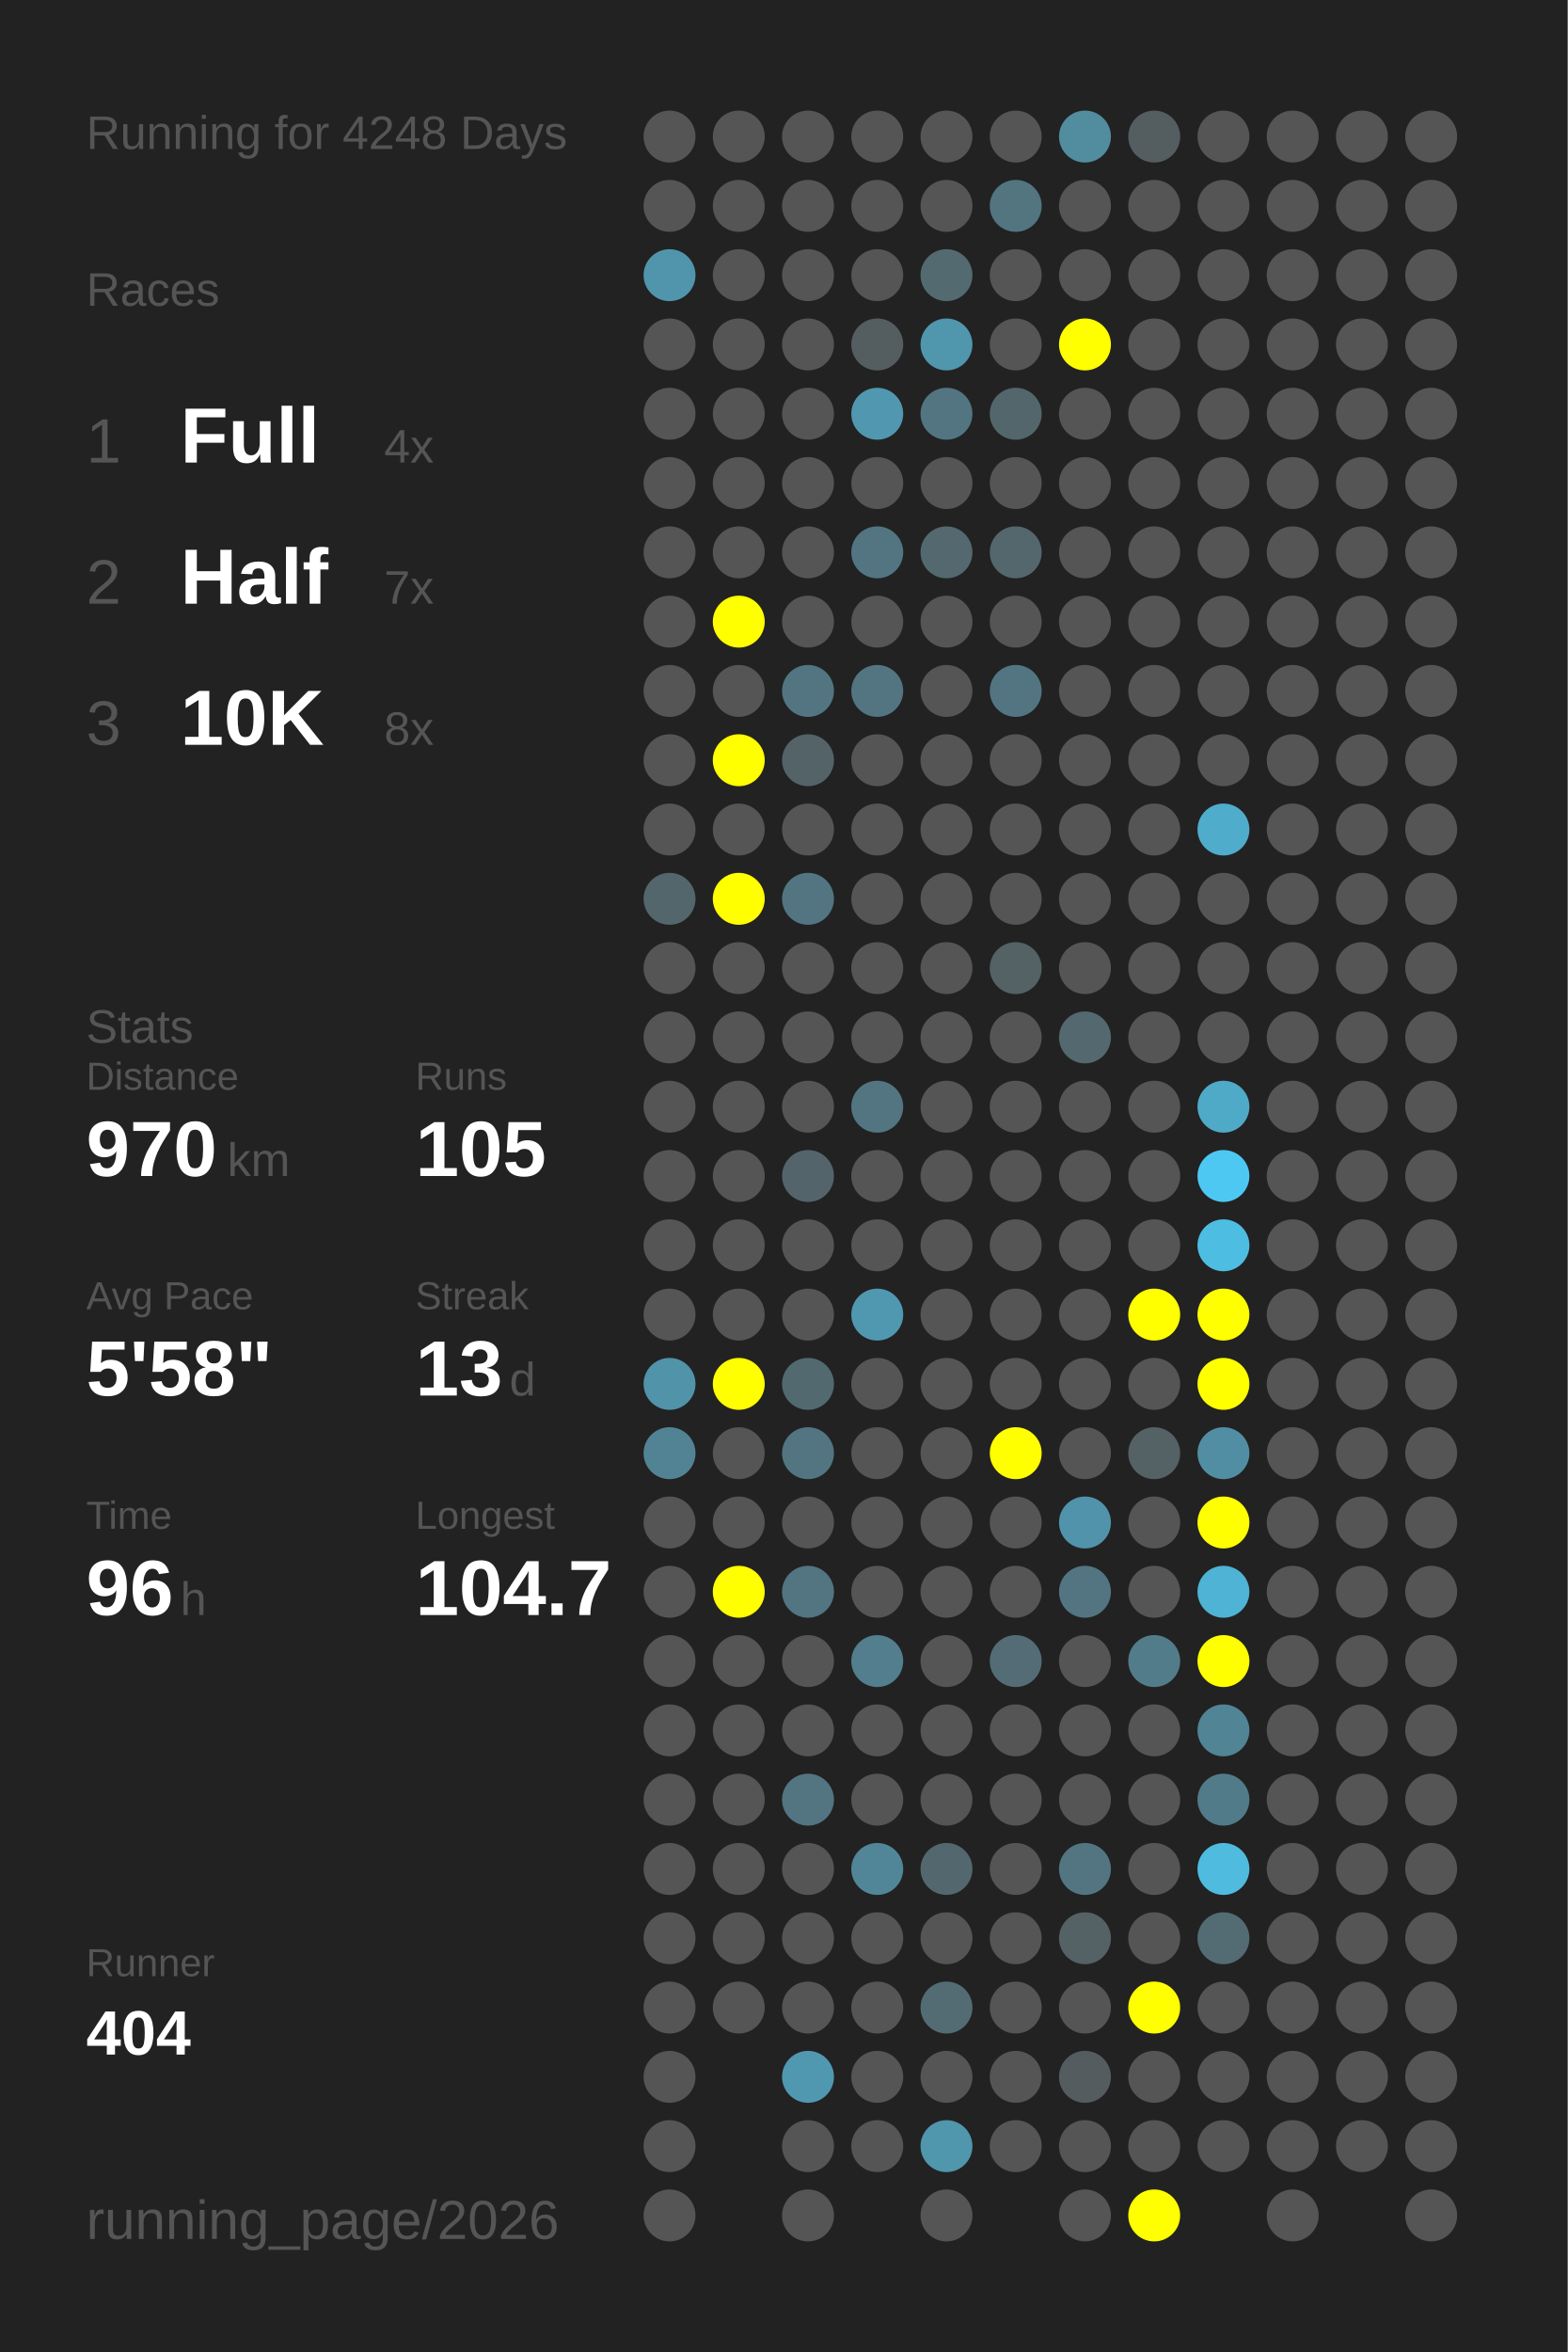
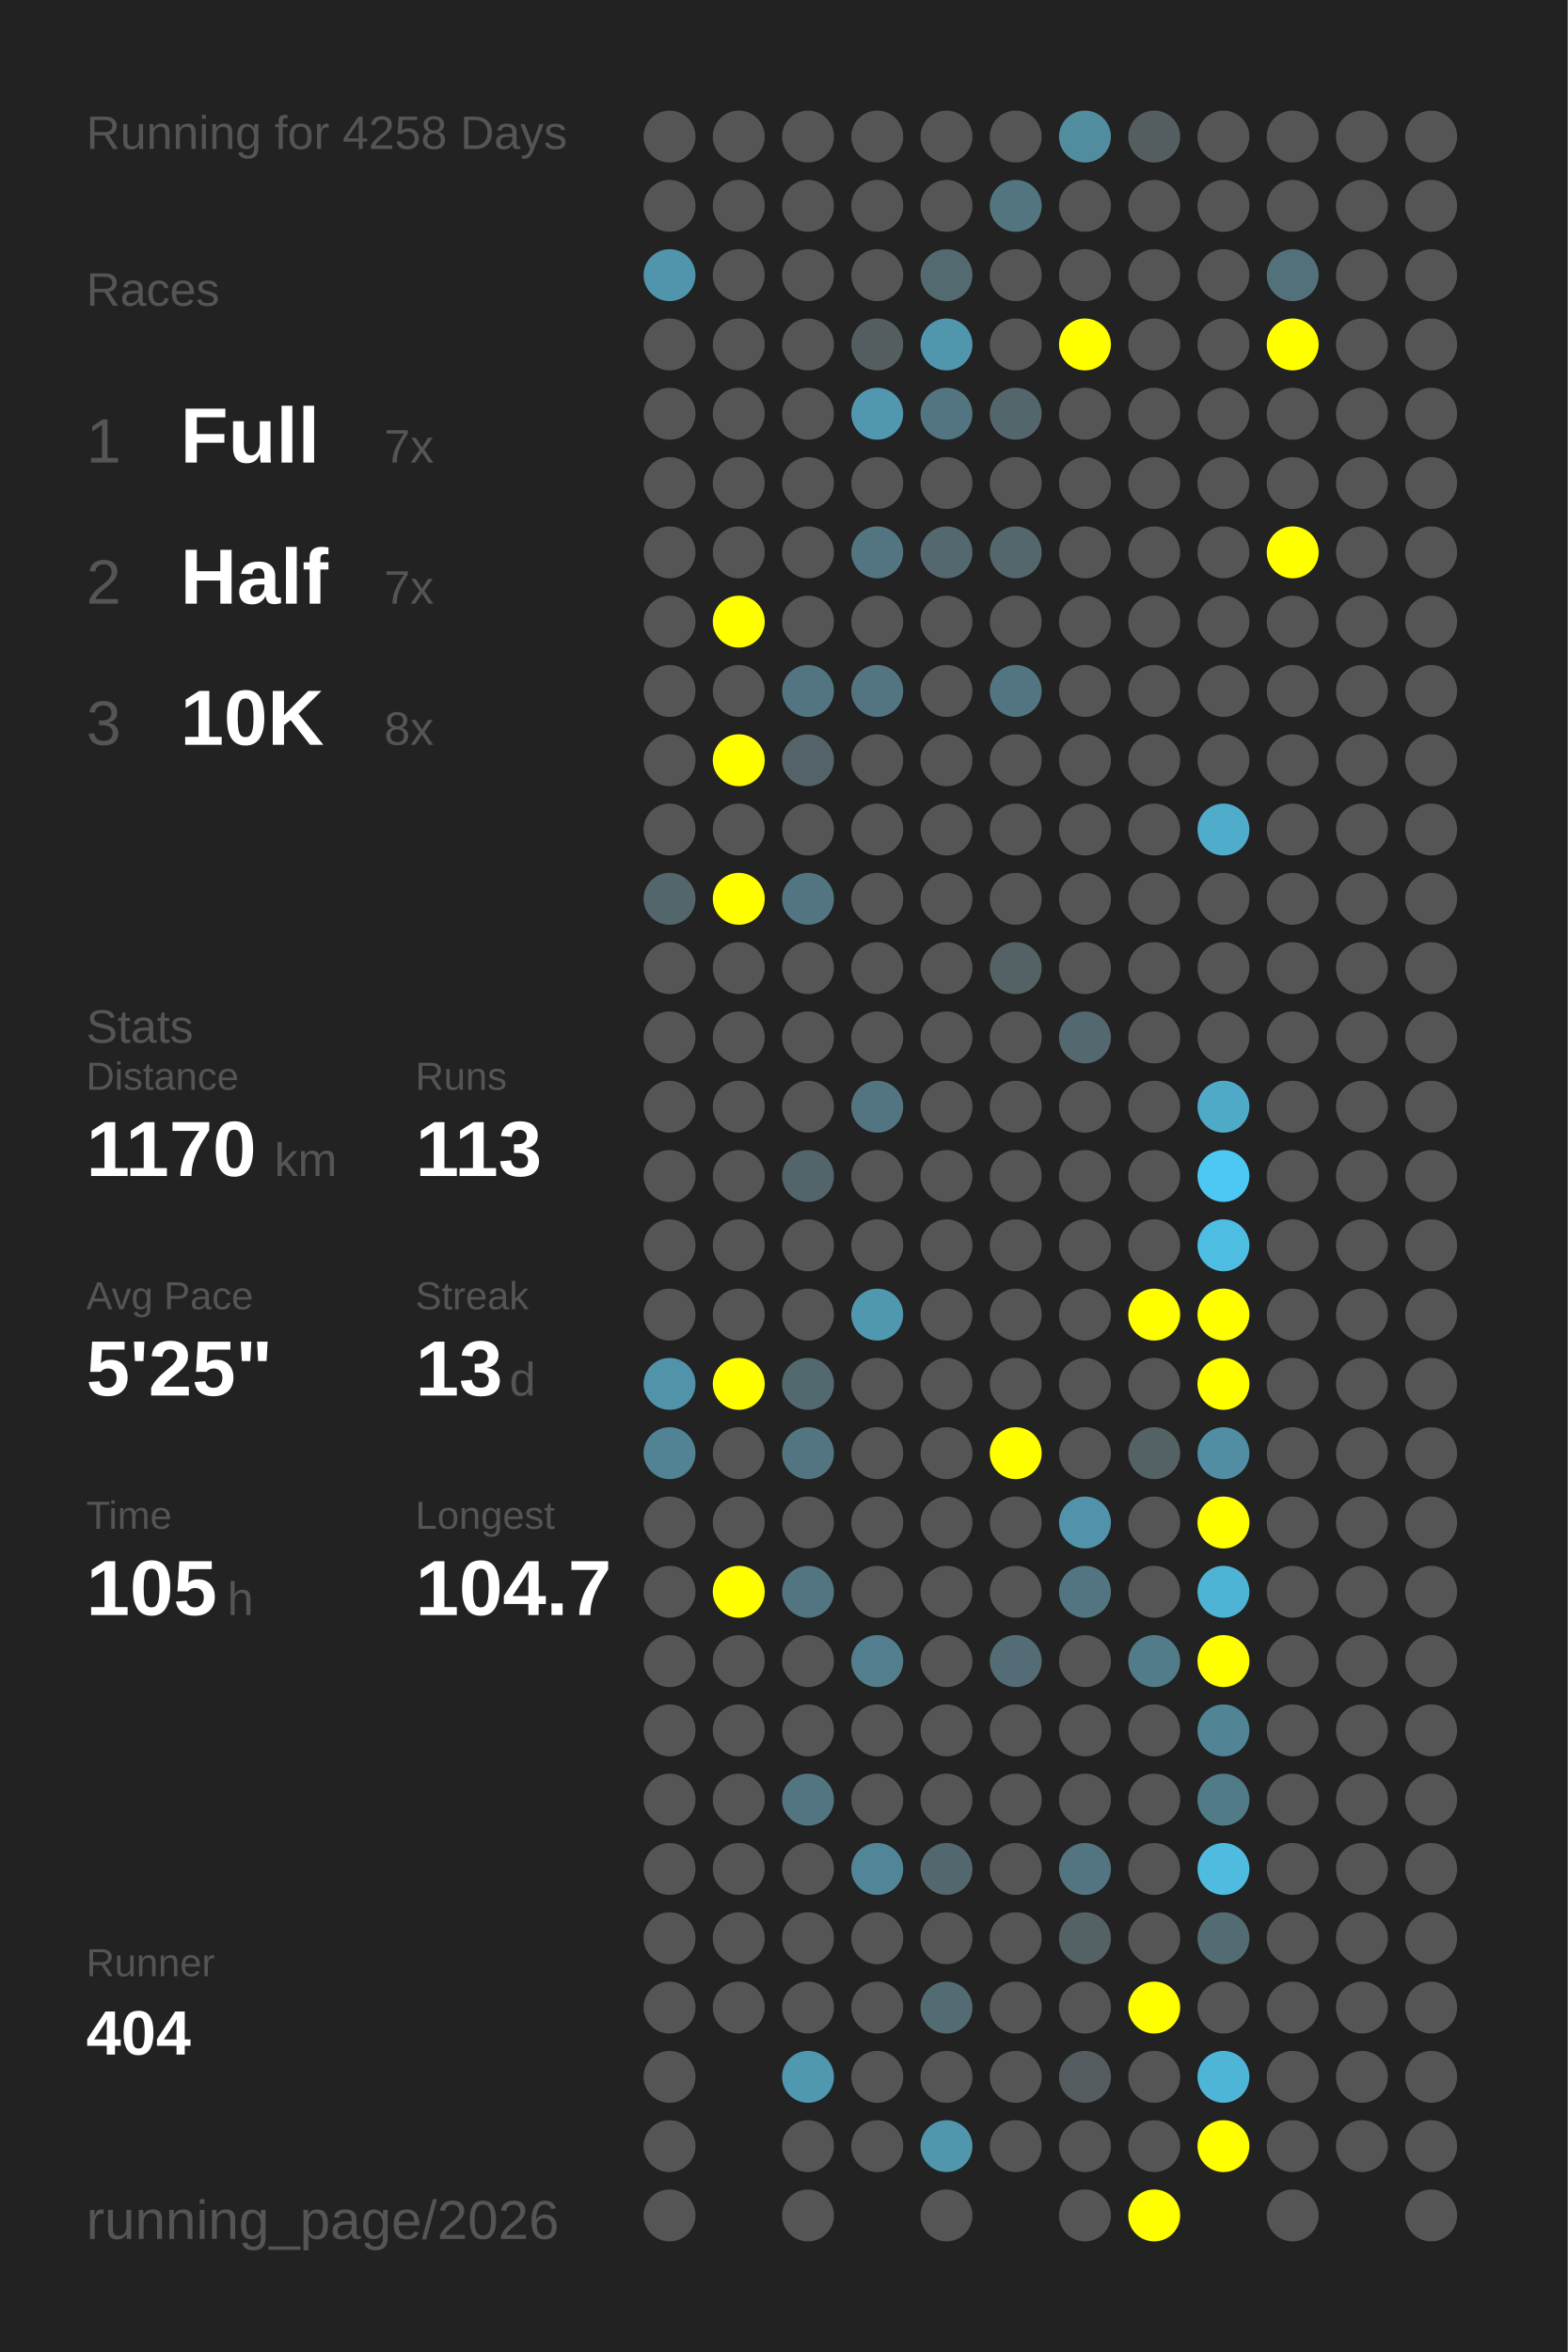
<svg xmlns="http://www.w3.org/2000/svg" baseProfile="full" height="300mm" version="1.1" viewBox="0,0,200,300" width="200mm">
  <defs />
  <rect fill="#222222" height="300" width="200" x="0" y="0" />
-   <text fill="#555555" style="font-size:6px; font-family:Arial;" x="11" y="19">Running for 4248 Days</text>
+   <text fill="#555555" style="font-size:6px; font-family:Arial;" x="11" y="19">Running for 4258 Days</text>
  <text fill="#555555" style="font-size:6px; font-family:Arial;" x="11" y="39">Races</text>
  <text fill="#555555" style="font-size:8px; font-family:Arial;" x="11" y="59">1</text>
  <text fill="#FFFFFF" style="font-size:10px; font-family:Arial; font-weight:bold;" x="23" y="59">Full</text>
-   <text fill="#555555" style="font-size:6px; font-family:Arial;" x="49" y="59">4x</text>
+   <text fill="#555555" style="font-size:6px; font-family:Arial;" x="49" y="59">7x</text>
  <text fill="#555555" style="font-size:8px; font-family:Arial;" x="11" y="77">2</text>
  <text fill="#FFFFFF" style="font-size:10px; font-family:Arial; font-weight:bold;" x="23" y="77">Half</text>
  <text fill="#555555" style="font-size:6px; font-family:Arial;" x="49" y="77">7x</text>
  <text fill="#555555" style="font-size:8px; font-family:Arial;" x="11" y="95">3</text>
  <text fill="#FFFFFF" style="font-size:10px; font-family:Arial; font-weight:bold;" x="23" y="95">10K</text>
  <text fill="#555555" style="font-size:6px; font-family:Arial;" x="49" y="95">8x</text>
  <text fill="#555555" style="font-size:6px; font-family:Arial;" x="11" y="133">Stats</text>
  <text fill="#555555" style="font-size:5px; font-family:Arial;" x="11" y="139">Distance</text>
-   <text fill="#FFFFFF" style="font-size:10px; font-family:Arial; font-weight:bold;" x="11" y="150">970</text>
-   <text fill="#555555" style="font-size:6px; font-family:Arial;" x="29" y="150">km</text>
+   <text fill="#FFFFFF" style="font-size:10px; font-family:Arial; font-weight:bold;" x="11" y="150">1170</text>
+   <text fill="#555555" style="font-size:6px; font-family:Arial;" x="35" y="150">km</text>
  <text fill="#555555" style="font-size:5px; font-family:Arial;" x="53" y="139">Runs</text>
-   <text fill="#FFFFFF" style="font-size:10px; font-family:Arial; font-weight:bold;" x="53" y="150">105</text>
+   <text fill="#FFFFFF" style="font-size:10px; font-family:Arial; font-weight:bold;" x="53" y="150">113</text>
  <text fill="#555555" style="font-size:5px; font-family:Arial;" x="11" y="167">Avg Pace</text>
-   <text fill="#FFFFFF" style="font-size:10px; font-family:Arial; font-weight:bold;" x="11" y="178">5'58"</text>
+   <text fill="#FFFFFF" style="font-size:10px; font-family:Arial; font-weight:bold;" x="11" y="178">5'25"</text>
  <text fill="#555555" style="font-size:5px; font-family:Arial;" x="53" y="167">Streak</text>
  <text fill="#FFFFFF" style="font-size:10px; font-family:Arial; font-weight:bold;" x="53" y="178">13</text>
  <text fill="#555555" style="font-size:6px; font-family:Arial;" x="65" y="178">d</text>
  <text fill="#555555" style="font-size:5px; font-family:Arial;" x="11" y="195">Time</text>
-   <text fill="#FFFFFF" style="font-size:10px; font-family:Arial; font-weight:bold;" x="11" y="206">96</text>
-   <text fill="#555555" style="font-size:6px; font-family:Arial;" x="23" y="206">h</text>
+   <text fill="#FFFFFF" style="font-size:10px; font-family:Arial; font-weight:bold;" x="11" y="206">105</text>
+   <text fill="#555555" style="font-size:6px; font-family:Arial;" x="29" y="206">h</text>
  <text fill="#555555" style="font-size:5px; font-family:Arial;" x="53" y="195">Longest</text>
  <text fill="#FFFFFF" style="font-size:10px; font-family:Arial; font-weight:bold;" x="53" y="206">104.7</text>
  <text fill="#555555" style="font-size:5px; font-family:Arial;" x="11" y="252.065">Runner</text>
  <text fill="#FFFFFF" style="font-size:8px; font-family:Arial; font-weight:bold;" x="11" y="262.065">404</text>
  <text fill="#555555" style="font-size:7px; font-family:Arial;" x="11" y="285.581">running_page/2026</text>
  <circle cx="85.417" cy="17.419" fill="#555555" r="3.312" />
  <circle cx="85.417" cy="26.258" fill="#555555" r="3.312" />
  <circle cx="85.417" cy="35.097" fill="#5095ac" r="3.312" />
  <circle cx="85.417" cy="43.935" fill="#555555" r="3.312" />
  <circle cx="85.417" cy="52.774" fill="#555555" r="3.312" />
  <circle cx="85.417" cy="61.613" fill="#555555" r="3.312" />
  <circle cx="85.417" cy="70.452" fill="#555555" r="3.312" />
  <circle cx="85.417" cy="79.29" fill="#555555" r="3.312" />
  <circle cx="85.417" cy="88.129" fill="#555555" r="3.312" />
  <circle cx="85.417" cy="96.968" fill="#555555" r="3.312" />
  <circle cx="85.417" cy="105.806" fill="#555555" r="3.312" />
  <circle cx="85.417" cy="114.645" fill="#53666c" r="3.312" />
  <circle cx="85.417" cy="123.484" fill="#555555" r="3.312" />
  <circle cx="85.417" cy="132.323" fill="#555555" r="3.312" />
  <circle cx="85.417" cy="141.161" fill="#555555" r="3.312" />
  <circle cx="85.417" cy="150" fill="#555555" r="3.312" />
  <circle cx="85.417" cy="158.839" fill="#555555" r="3.312" />
  <circle cx="85.417" cy="167.677" fill="#555555" r="3.312" />
  <circle cx="85.417" cy="176.516" fill="#5193a9" r="3.312" />
  <circle cx="85.417" cy="185.355" fill="#528394" r="3.312" />
  <circle cx="85.417" cy="194.194" fill="#555555" r="3.312" />
  <circle cx="85.417" cy="203.032" fill="#555555" r="3.312" />
  <circle cx="85.417" cy="211.871" fill="#555555" r="3.312" />
  <circle cx="85.417" cy="220.71" fill="#555555" r="3.312" />
  <circle cx="85.417" cy="229.548" fill="#555555" r="3.312" />
  <circle cx="85.417" cy="238.387" fill="#555555" r="3.312" />
  <circle cx="85.417" cy="247.226" fill="#555555" r="3.312" />
  <circle cx="85.417" cy="256.065" fill="#555555" r="3.312" />
  <circle cx="85.417" cy="264.903" fill="#555555" r="3.312" />
  <circle cx="85.417" cy="273.742" fill="#555555" r="3.312" />
  <circle cx="85.417" cy="282.581" fill="#555555" r="3.312" />
  <circle cx="94.25" cy="17.419" fill="#555555" r="3.312" />
  <circle cx="94.25" cy="26.258" fill="#555555" r="3.312" />
  <circle cx="94.25" cy="35.097" fill="#555555" r="3.312" />
  <circle cx="94.25" cy="43.935" fill="#555555" r="3.312" />
  <circle cx="94.25" cy="52.774" fill="#555555" r="3.312" />
  <circle cx="94.25" cy="61.613" fill="#555555" r="3.312" />
  <circle cx="94.25" cy="70.452" fill="#555555" r="3.312" />
  <circle cx="94.25" cy="79.29" fill="#FFFF00" r="3.312" />
  <circle cx="94.25" cy="88.129" fill="#555555" r="3.312" />
  <circle cx="94.25" cy="96.968" fill="#FFFF00" r="3.312" />
  <circle cx="94.25" cy="105.806" fill="#555555" r="3.312" />
  <circle cx="94.25" cy="114.645" fill="#FFFF00" r="3.312" />
  <circle cx="94.25" cy="123.484" fill="#555555" r="3.312" />
  <circle cx="94.25" cy="132.323" fill="#555555" r="3.312" />
  <circle cx="94.25" cy="141.161" fill="#555555" r="3.312" />
  <circle cx="94.25" cy="150" fill="#555555" r="3.312" />
  <circle cx="94.25" cy="158.839" fill="#555555" r="3.312" />
  <circle cx="94.25" cy="167.677" fill="#555555" r="3.312" />
  <circle cx="94.25" cy="176.516" fill="#FFFF00" r="3.312" />
  <circle cx="94.25" cy="185.355" fill="#555555" r="3.312" />
  <circle cx="94.25" cy="194.194" fill="#555555" r="3.312" />
  <circle cx="94.25" cy="203.032" fill="#FFFF00" r="3.312" />
  <circle cx="94.25" cy="211.871" fill="#555555" r="3.312" />
  <circle cx="94.25" cy="220.71" fill="#555555" r="3.312" />
  <circle cx="94.25" cy="229.548" fill="#555555" r="3.312" />
  <circle cx="94.25" cy="238.387" fill="#555555" r="3.312" />
  <circle cx="94.25" cy="247.226" fill="#555555" r="3.312" />
  <circle cx="94.25" cy="256.065" fill="#555555" r="3.312" />
  <circle cx="103.083" cy="17.419" fill="#555555" r="3.312" />
  <circle cx="103.083" cy="26.258" fill="#555555" r="3.312" />
  <circle cx="103.083" cy="35.097" fill="#555555" r="3.312" />
  <circle cx="103.083" cy="43.935" fill="#555555" r="3.312" />
  <circle cx="103.083" cy="52.774" fill="#555555" r="3.312" />
  <circle cx="103.083" cy="61.613" fill="#555555" r="3.312" />
  <circle cx="103.083" cy="70.452" fill="#555555" r="3.312" />
  <circle cx="103.083" cy="79.29" fill="#555555" r="3.312" />
  <circle cx="103.083" cy="88.129" fill="#527581" r="3.312" />
  <circle cx="103.083" cy="96.968" fill="#546368" r="3.312" />
  <circle cx="103.083" cy="105.806" fill="#555555" r="3.312" />
  <circle cx="103.083" cy="114.645" fill="#527581" r="3.312" />
  <circle cx="103.083" cy="123.484" fill="#555555" r="3.312" />
  <circle cx="103.083" cy="132.323" fill="#555555" r="3.312" />
  <circle cx="103.083" cy="141.161" fill="#555555" r="3.312" />
  <circle cx="103.083" cy="150" fill="#53646a" r="3.312" />
  <circle cx="103.083" cy="158.839" fill="#555555" r="3.312" />
  <circle cx="103.083" cy="167.677" fill="#555555" r="3.312" />
  <circle cx="103.083" cy="176.516" fill="#536970" r="3.312" />
  <circle cx="103.083" cy="185.355" fill="#527581" r="3.312" />
  <circle cx="103.083" cy="194.194" fill="#555555" r="3.312" />
  <circle cx="103.083" cy="203.032" fill="#527581" r="3.312" />
  <circle cx="103.083" cy="211.871" fill="#555555" r="3.312" />
  <circle cx="103.083" cy="220.71" fill="#555555" r="3.312" />
  <circle cx="103.083" cy="229.548" fill="#527581" r="3.312" />
  <circle cx="103.083" cy="238.387" fill="#555555" r="3.312" />
  <circle cx="103.083" cy="247.226" fill="#555555" r="3.312" />
  <circle cx="103.083" cy="256.065" fill="#555555" r="3.312" />
  <circle cx="103.083" cy="264.903" fill="#5098b0" r="3.312" />
  <circle cx="103.083" cy="273.742" fill="#555555" r="3.312" />
  <circle cx="103.083" cy="282.581" fill="#555555" r="3.312" />
  <circle cx="111.917" cy="17.419" fill="#555555" r="3.312" />
  <circle cx="111.917" cy="26.258" fill="#555555" r="3.312" />
  <circle cx="111.917" cy="35.097" fill="#555555" r="3.312" />
  <circle cx="111.917" cy="43.935" fill="#545e61" r="3.312" />
  <circle cx="111.917" cy="52.774" fill="#5097af" r="3.312" />
  <circle cx="111.917" cy="61.613" fill="#555555" r="3.312" />
  <circle cx="111.917" cy="70.452" fill="#527581" r="3.312" />
  <circle cx="111.917" cy="79.29" fill="#555555" r="3.312" />
  <circle cx="111.917" cy="88.129" fill="#527581" r="3.312" />
  <circle cx="111.917" cy="96.968" fill="#555555" r="3.312" />
  <circle cx="111.917" cy="105.806" fill="#555555" r="3.312" />
  <circle cx="111.917" cy="114.645" fill="#555555" r="3.312" />
  <circle cx="111.917" cy="123.484" fill="#555555" r="3.312" />
  <circle cx="111.917" cy="132.323" fill="#555555" r="3.312" />
  <circle cx="111.917" cy="141.161" fill="#527581" r="3.312" />
  <circle cx="111.917" cy="150" fill="#555555" r="3.312" />
  <circle cx="111.917" cy="158.839" fill="#555555" r="3.312" />
  <circle cx="111.917" cy="167.677" fill="#5098b0" r="3.312" />
  <circle cx="111.917" cy="176.516" fill="#555555" r="3.312" />
  <circle cx="111.917" cy="185.355" fill="#555555" r="3.312" />
  <circle cx="111.917" cy="194.194" fill="#555555" r="3.312" />
  <circle cx="111.917" cy="203.032" fill="#555555" r="3.312" />
  <circle cx="111.917" cy="211.871" fill="#527e8e" r="3.312" />
  <circle cx="111.917" cy="220.71" fill="#555555" r="3.312" />
  <circle cx="111.917" cy="229.548" fill="#555555" r="3.312" />
  <circle cx="111.917" cy="238.387" fill="#518698" r="3.312" />
  <circle cx="111.917" cy="247.226" fill="#555555" r="3.312" />
  <circle cx="111.917" cy="256.065" fill="#555555" r="3.312" />
  <circle cx="111.917" cy="264.903" fill="#555555" r="3.312" />
  <circle cx="111.917" cy="273.742" fill="#555555" r="3.312" />
  <circle cx="120.75" cy="17.419" fill="#555555" r="3.312" />
  <circle cx="120.75" cy="26.258" fill="#555555" r="3.312" />
  <circle cx="120.75" cy="35.097" fill="#536a71" r="3.312" />
  <circle cx="120.75" cy="43.935" fill="#5096ad" r="3.312" />
  <circle cx="120.75" cy="52.774" fill="#527581" r="3.312" />
  <circle cx="120.75" cy="61.613" fill="#555555" r="3.312" />
  <circle cx="120.75" cy="70.452" fill="#53686f" r="3.312" />
  <circle cx="120.75" cy="79.29" fill="#555555" r="3.312" />
  <circle cx="120.75" cy="88.129" fill="#555555" r="3.312" />
  <circle cx="120.75" cy="96.968" fill="#555555" r="3.312" />
  <circle cx="120.75" cy="105.806" fill="#555555" r="3.312" />
  <circle cx="120.75" cy="114.645" fill="#555555" r="3.312" />
  <circle cx="120.75" cy="123.484" fill="#555555" r="3.312" />
  <circle cx="120.75" cy="132.323" fill="#555555" r="3.312" />
  <circle cx="120.75" cy="141.161" fill="#555555" r="3.312" />
  <circle cx="120.75" cy="150" fill="#555555" r="3.312" />
  <circle cx="120.75" cy="158.839" fill="#555555" r="3.312" />
  <circle cx="120.75" cy="167.677" fill="#555555" r="3.312" />
  <circle cx="120.75" cy="176.516" fill="#555555" r="3.312" />
  <circle cx="120.75" cy="185.355" fill="#555555" r="3.312" />
  <circle cx="120.75" cy="194.194" fill="#555555" r="3.312" />
  <circle cx="120.75" cy="203.032" fill="#555555" r="3.312" />
  <circle cx="120.75" cy="211.871" fill="#555555" r="3.312" />
  <circle cx="120.75" cy="220.71" fill="#555555" r="3.312" />
  <circle cx="120.75" cy="229.548" fill="#555555" r="3.312" />
  <circle cx="120.75" cy="238.387" fill="#53676e" r="3.312" />
  <circle cx="120.75" cy="247.226" fill="#555555" r="3.312" />
  <circle cx="120.75" cy="256.065" fill="#536c74" r="3.312" />
  <circle cx="120.75" cy="264.903" fill="#555555" r="3.312" />
  <circle cx="120.75" cy="273.742" fill="#5096ad" r="3.312" />
  <circle cx="120.75" cy="282.581" fill="#555555" r="3.312" />
  <circle cx="129.583" cy="17.419" fill="#555555" r="3.312" />
  <circle cx="129.583" cy="26.258" fill="#527580" r="3.312" />
  <circle cx="129.583" cy="35.097" fill="#555555" r="3.312" />
  <circle cx="129.583" cy="43.935" fill="#555555" r="3.312" />
  <circle cx="129.583" cy="52.774" fill="#53666c" r="3.312" />
  <circle cx="129.583" cy="61.613" fill="#555555" r="3.312" />
  <circle cx="129.583" cy="70.452" fill="#53676d" r="3.312" />
  <circle cx="129.583" cy="79.29" fill="#555555" r="3.312" />
  <circle cx="129.583" cy="88.129" fill="#527581" r="3.312" />
  <circle cx="129.583" cy="96.968" fill="#555555" r="3.312" />
  <circle cx="129.583" cy="105.806" fill="#555555" r="3.312" />
  <circle cx="129.583" cy="114.645" fill="#555555" r="3.312" />
  <circle cx="129.583" cy="123.484" fill="#546165" r="3.312" />
  <circle cx="129.583" cy="132.323" fill="#555555" r="3.312" />
  <circle cx="129.583" cy="141.161" fill="#555555" r="3.312" />
  <circle cx="129.583" cy="150" fill="#555555" r="3.312" />
  <circle cx="129.583" cy="158.839" fill="#555555" r="3.312" />
  <circle cx="129.583" cy="167.677" fill="#555555" r="3.312" />
  <circle cx="129.583" cy="176.516" fill="#555555" r="3.312" />
  <circle cx="129.583" cy="185.355" fill="#FFFF00" r="3.312" />
  <circle cx="129.583" cy="194.194" fill="#555555" r="3.312" />
  <circle cx="129.583" cy="203.032" fill="#555555" r="3.312" />
  <circle cx="129.583" cy="211.871" fill="#536c75" r="3.312" />
  <circle cx="129.583" cy="220.71" fill="#555555" r="3.312" />
  <circle cx="129.583" cy="229.548" fill="#555555" r="3.312" />
  <circle cx="129.583" cy="238.387" fill="#555555" r="3.312" />
  <circle cx="129.583" cy="247.226" fill="#555555" r="3.312" />
  <circle cx="129.583" cy="256.065" fill="#555555" r="3.312" />
  <circle cx="129.583" cy="264.903" fill="#555555" r="3.312" />
  <circle cx="129.583" cy="273.742" fill="#555555" r="3.312" />
  <circle cx="138.417" cy="17.419" fill="#518c9f" r="3.312" />
  <circle cx="138.417" cy="26.258" fill="#555555" r="3.312" />
  <circle cx="138.417" cy="35.097" fill="#555555" r="3.312" />
  <circle cx="138.417" cy="43.935" fill="#FFFF00" r="3.312" />
  <circle cx="138.417" cy="52.774" fill="#555555" r="3.312" />
  <circle cx="138.417" cy="61.613" fill="#555555" r="3.312" />
  <circle cx="138.417" cy="70.452" fill="#555555" r="3.312" />
  <circle cx="138.417" cy="79.29" fill="#555555" r="3.312" />
  <circle cx="138.417" cy="88.129" fill="#555555" r="3.312" />
  <circle cx="138.417" cy="96.968" fill="#555555" r="3.312" />
  <circle cx="138.417" cy="105.806" fill="#555555" r="3.312" />
  <circle cx="138.417" cy="114.645" fill="#555555" r="3.312" />
  <circle cx="138.417" cy="123.484" fill="#555555" r="3.312" />
  <circle cx="138.417" cy="132.323" fill="#53686f" r="3.312" />
  <circle cx="138.417" cy="141.161" fill="#555555" r="3.312" />
  <circle cx="138.417" cy="150" fill="#555555" r="3.312" />
  <circle cx="138.417" cy="158.839" fill="#555555" r="3.312" />
  <circle cx="138.417" cy="167.677" fill="#555555" r="3.312" />
  <circle cx="138.417" cy="176.516" fill="#555555" r="3.312" />
  <circle cx="138.417" cy="185.355" fill="#555555" r="3.312" />
  <circle cx="138.417" cy="194.194" fill="#5093aa" r="3.312" />
  <circle cx="138.417" cy="203.032" fill="#527581" r="3.312" />
  <circle cx="138.417" cy="211.871" fill="#555555" r="3.312" />
  <circle cx="138.417" cy="220.71" fill="#555555" r="3.312" />
  <circle cx="138.417" cy="229.548" fill="#555555" r="3.312" />
  <circle cx="138.417" cy="238.387" fill="#527581" r="3.312" />
  <circle cx="138.417" cy="247.226" fill="#546165" r="3.312" />
  <circle cx="138.417" cy="256.065" fill="#555555" r="3.312" />
  <circle cx="138.417" cy="264.903" fill="#545c5f" r="3.312" />
  <circle cx="138.417" cy="273.742" fill="#555555" r="3.312" />
  <circle cx="138.417" cy="282.581" fill="#555555" r="3.312" />
  <circle cx="147.25" cy="17.419" fill="#545e61" r="3.312" />
  <circle cx="147.25" cy="26.258" fill="#555555" r="3.312" />
  <circle cx="147.25" cy="35.097" fill="#555555" r="3.312" />
  <circle cx="147.25" cy="43.935" fill="#555555" r="3.312" />
  <circle cx="147.25" cy="52.774" fill="#555555" r="3.312" />
  <circle cx="147.25" cy="61.613" fill="#555555" r="3.312" />
  <circle cx="147.25" cy="70.452" fill="#555555" r="3.312" />
  <circle cx="147.25" cy="79.29" fill="#555555" r="3.312" />
  <circle cx="147.25" cy="88.129" fill="#555555" r="3.312" />
  <circle cx="147.25" cy="96.968" fill="#555555" r="3.312" />
  <circle cx="147.25" cy="105.806" fill="#555555" r="3.312" />
  <circle cx="147.25" cy="114.645" fill="#555555" r="3.312" />
  <circle cx="147.25" cy="123.484" fill="#555555" r="3.312" />
  <circle cx="147.25" cy="132.323" fill="#555555" r="3.312" />
  <circle cx="147.25" cy="141.161" fill="#555555" r="3.312" />
  <circle cx="147.25" cy="150" fill="#555555" r="3.312" />
  <circle cx="147.25" cy="158.839" fill="#555555" r="3.312" />
  <circle cx="147.25" cy="167.677" fill="#FFFF00" r="3.312" />
  <circle cx="147.25" cy="176.516" fill="#555555" r="3.312" />
  <circle cx="147.25" cy="185.355" fill="#546165" r="3.312" />
  <circle cx="147.25" cy="194.194" fill="#555555" r="3.312" />
  <circle cx="147.25" cy="203.032" fill="#555555" r="3.312" />
  <circle cx="147.25" cy="211.871" fill="#527c8a" r="3.312" />
  <circle cx="147.25" cy="220.71" fill="#555555" r="3.312" />
  <circle cx="147.25" cy="229.548" fill="#555555" r="3.312" />
  <circle cx="147.25" cy="238.387" fill="#555555" r="3.312" />
  <circle cx="147.25" cy="247.226" fill="#555555" r="3.312" />
  <circle cx="147.25" cy="256.065" fill="#FFFF00" r="3.312" />
  <circle cx="147.25" cy="264.903" fill="#555555" r="3.312" />
  <circle cx="147.25" cy="273.742" fill="#555555" r="3.312" />
  <circle cx="147.25" cy="282.581" fill="#FFFF00" r="3.312" />
  <circle cx="156.083" cy="17.419" fill="#555555" r="3.312" />
  <circle cx="156.083" cy="26.258" fill="#555555" r="3.312" />
  <circle cx="156.083" cy="35.097" fill="#555555" r="3.312" />
  <circle cx="156.083" cy="43.935" fill="#555555" r="3.312" />
  <circle cx="156.083" cy="52.774" fill="#555555" r="3.312" />
  <circle cx="156.083" cy="61.613" fill="#555555" r="3.312" />
  <circle cx="156.083" cy="70.452" fill="#555555" r="3.312" />
  <circle cx="156.083" cy="79.29" fill="#555555" r="3.312" />
  <circle cx="156.083" cy="88.129" fill="#555555" r="3.312" />
  <circle cx="156.083" cy="96.968" fill="#555555" r="3.312" />
  <circle cx="156.083" cy="105.806" fill="#4faccb" r="3.312" />
  <circle cx="156.083" cy="114.645" fill="#555555" r="3.312" />
  <circle cx="156.083" cy="123.484" fill="#555555" r="3.312" />
  <circle cx="156.083" cy="132.323" fill="#555555" r="3.312" />
  <circle cx="156.083" cy="141.161" fill="#4faac8" r="3.312" />
  <circle cx="156.083" cy="150" fill="#4dc8f2" r="3.312" />
  <circle cx="156.083" cy="158.839" fill="#4ebde2" r="3.312" />
  <circle cx="156.083" cy="167.677" fill="#FFFF00" r="3.312" />
  <circle cx="156.083" cy="176.516" fill="#FFFF00" r="3.312" />
  <circle cx="156.083" cy="185.355" fill="#518ea3" r="3.312" />
  <circle cx="156.083" cy="194.194" fill="#FFFF00" r="3.312" />
  <circle cx="156.083" cy="203.032" fill="#4eb3d5" r="3.312" />
  <circle cx="156.083" cy="211.871" fill="#FFFF00" r="3.312" />
  <circle cx="156.083" cy="220.71" fill="#518495" r="3.312" />
  <circle cx="156.083" cy="229.548" fill="#527b89" r="3.312" />
  <circle cx="156.083" cy="238.387" fill="#4ebbdf" r="3.312" />
  <circle cx="156.083" cy="247.226" fill="#536b73" r="3.312" />
  <circle cx="156.083" cy="256.065" fill="#555555" r="3.312" />
-   <circle cx="156.083" cy="264.903" fill="#555555" r="3.312" />
-   <circle cx="156.083" cy="273.742" fill="#555555" r="3.312" />
+   <circle cx="156.083" cy="264.903" fill="#4eb5d8" r="3.312" />
+   <circle cx="156.083" cy="273.742" fill="#FFFF00" r="3.312" />
  <circle cx="164.917" cy="17.419" fill="#555555" r="3.312" />
  <circle cx="164.917" cy="26.258" fill="#555555" r="3.312" />
-   <circle cx="164.917" cy="35.097" fill="#555555" r="3.312" />
-   <circle cx="164.917" cy="43.935" fill="#555555" r="3.312" />
+   <circle cx="164.917" cy="35.097" fill="#53717b" r="3.312" />
+   <circle cx="164.917" cy="43.935" fill="#FFFF00" r="3.312" />
  <circle cx="164.917" cy="52.774" fill="#555555" r="3.312" />
  <circle cx="164.917" cy="61.613" fill="#555555" r="3.312" />
-   <circle cx="164.917" cy="70.452" fill="#555555" r="3.312" />
+   <circle cx="164.917" cy="70.452" fill="#FFFF00" r="3.312" />
  <circle cx="164.917" cy="79.29" fill="#555555" r="3.312" />
  <circle cx="164.917" cy="88.129" fill="#555555" r="3.312" />
  <circle cx="164.917" cy="96.968" fill="#555555" r="3.312" />
  <circle cx="164.917" cy="105.806" fill="#555555" r="3.312" />
  <circle cx="164.917" cy="114.645" fill="#555555" r="3.312" />
  <circle cx="164.917" cy="123.484" fill="#555555" r="3.312" />
  <circle cx="164.917" cy="132.323" fill="#555555" r="3.312" />
  <circle cx="164.917" cy="141.161" fill="#555555" r="3.312" />
  <circle cx="164.917" cy="150" fill="#555555" r="3.312" />
  <circle cx="164.917" cy="158.839" fill="#555555" r="3.312" />
  <circle cx="164.917" cy="167.677" fill="#555555" r="3.312" />
  <circle cx="164.917" cy="176.516" fill="#555555" r="3.312" />
  <circle cx="164.917" cy="185.355" fill="#555555" r="3.312" />
  <circle cx="164.917" cy="194.194" fill="#555555" r="3.312" />
  <circle cx="164.917" cy="203.032" fill="#555555" r="3.312" />
  <circle cx="164.917" cy="211.871" fill="#555555" r="3.312" />
  <circle cx="164.917" cy="220.71" fill="#555555" r="3.312" />
  <circle cx="164.917" cy="229.548" fill="#555555" r="3.312" />
  <circle cx="164.917" cy="238.387" fill="#555555" r="3.312" />
  <circle cx="164.917" cy="247.226" fill="#555555" r="3.312" />
  <circle cx="164.917" cy="256.065" fill="#555555" r="3.312" />
  <circle cx="164.917" cy="264.903" fill="#555555" r="3.312" />
  <circle cx="164.917" cy="273.742" fill="#555555" r="3.312" />
  <circle cx="164.917" cy="282.581" fill="#555555" r="3.312" />
  <circle cx="173.75" cy="17.419" fill="#555555" r="3.312" />
  <circle cx="173.75" cy="26.258" fill="#555555" r="3.312" />
  <circle cx="173.75" cy="35.097" fill="#555555" r="3.312" />
  <circle cx="173.75" cy="43.935" fill="#555555" r="3.312" />
  <circle cx="173.75" cy="52.774" fill="#555555" r="3.312" />
  <circle cx="173.75" cy="61.613" fill="#555555" r="3.312" />
  <circle cx="173.75" cy="70.452" fill="#555555" r="3.312" />
  <circle cx="173.75" cy="79.29" fill="#555555" r="3.312" />
  <circle cx="173.75" cy="88.129" fill="#555555" r="3.312" />
  <circle cx="173.75" cy="96.968" fill="#555555" r="3.312" />
  <circle cx="173.75" cy="105.806" fill="#555555" r="3.312" />
  <circle cx="173.75" cy="114.645" fill="#555555" r="3.312" />
  <circle cx="173.75" cy="123.484" fill="#555555" r="3.312" />
  <circle cx="173.75" cy="132.323" fill="#555555" r="3.312" />
  <circle cx="173.75" cy="141.161" fill="#555555" r="3.312" />
  <circle cx="173.75" cy="150" fill="#555555" r="3.312" />
  <circle cx="173.75" cy="158.839" fill="#555555" r="3.312" />
  <circle cx="173.75" cy="167.677" fill="#555555" r="3.312" />
  <circle cx="173.75" cy="176.516" fill="#555555" r="3.312" />
  <circle cx="173.75" cy="185.355" fill="#555555" r="3.312" />
  <circle cx="173.75" cy="194.194" fill="#555555" r="3.312" />
  <circle cx="173.75" cy="203.032" fill="#555555" r="3.312" />
  <circle cx="173.75" cy="211.871" fill="#555555" r="3.312" />
  <circle cx="173.75" cy="220.71" fill="#555555" r="3.312" />
  <circle cx="173.75" cy="229.548" fill="#555555" r="3.312" />
  <circle cx="173.75" cy="238.387" fill="#555555" r="3.312" />
  <circle cx="173.75" cy="247.226" fill="#555555" r="3.312" />
  <circle cx="173.75" cy="256.065" fill="#555555" r="3.312" />
  <circle cx="173.75" cy="264.903" fill="#555555" r="3.312" />
  <circle cx="173.75" cy="273.742" fill="#555555" r="3.312" />
  <circle cx="182.583" cy="17.419" fill="#555555" r="3.312" />
  <circle cx="182.583" cy="26.258" fill="#555555" r="3.312" />
  <circle cx="182.583" cy="35.097" fill="#555555" r="3.312" />
  <circle cx="182.583" cy="43.935" fill="#555555" r="3.312" />
  <circle cx="182.583" cy="52.774" fill="#555555" r="3.312" />
  <circle cx="182.583" cy="61.613" fill="#555555" r="3.312" />
  <circle cx="182.583" cy="70.452" fill="#555555" r="3.312" />
  <circle cx="182.583" cy="79.29" fill="#555555" r="3.312" />
  <circle cx="182.583" cy="88.129" fill="#555555" r="3.312" />
  <circle cx="182.583" cy="96.968" fill="#555555" r="3.312" />
  <circle cx="182.583" cy="105.806" fill="#555555" r="3.312" />
  <circle cx="182.583" cy="114.645" fill="#555555" r="3.312" />
  <circle cx="182.583" cy="123.484" fill="#555555" r="3.312" />
  <circle cx="182.583" cy="132.323" fill="#555555" r="3.312" />
  <circle cx="182.583" cy="141.161" fill="#555555" r="3.312" />
  <circle cx="182.583" cy="150" fill="#555555" r="3.312" />
  <circle cx="182.583" cy="158.839" fill="#555555" r="3.312" />
  <circle cx="182.583" cy="167.677" fill="#555555" r="3.312" />
  <circle cx="182.583" cy="176.516" fill="#555555" r="3.312" />
  <circle cx="182.583" cy="185.355" fill="#555555" r="3.312" />
  <circle cx="182.583" cy="194.194" fill="#555555" r="3.312" />
  <circle cx="182.583" cy="203.032" fill="#555555" r="3.312" />
  <circle cx="182.583" cy="211.871" fill="#555555" r="3.312" />
  <circle cx="182.583" cy="220.71" fill="#555555" r="3.312" />
  <circle cx="182.583" cy="229.548" fill="#555555" r="3.312" />
  <circle cx="182.583" cy="238.387" fill="#555555" r="3.312" />
  <circle cx="182.583" cy="247.226" fill="#555555" r="3.312" />
  <circle cx="182.583" cy="256.065" fill="#555555" r="3.312" />
  <circle cx="182.583" cy="264.903" fill="#555555" r="3.312" />
  <circle cx="182.583" cy="273.742" fill="#555555" r="3.312" />
  <circle cx="182.583" cy="282.581" fill="#555555" r="3.312" />
</svg>
